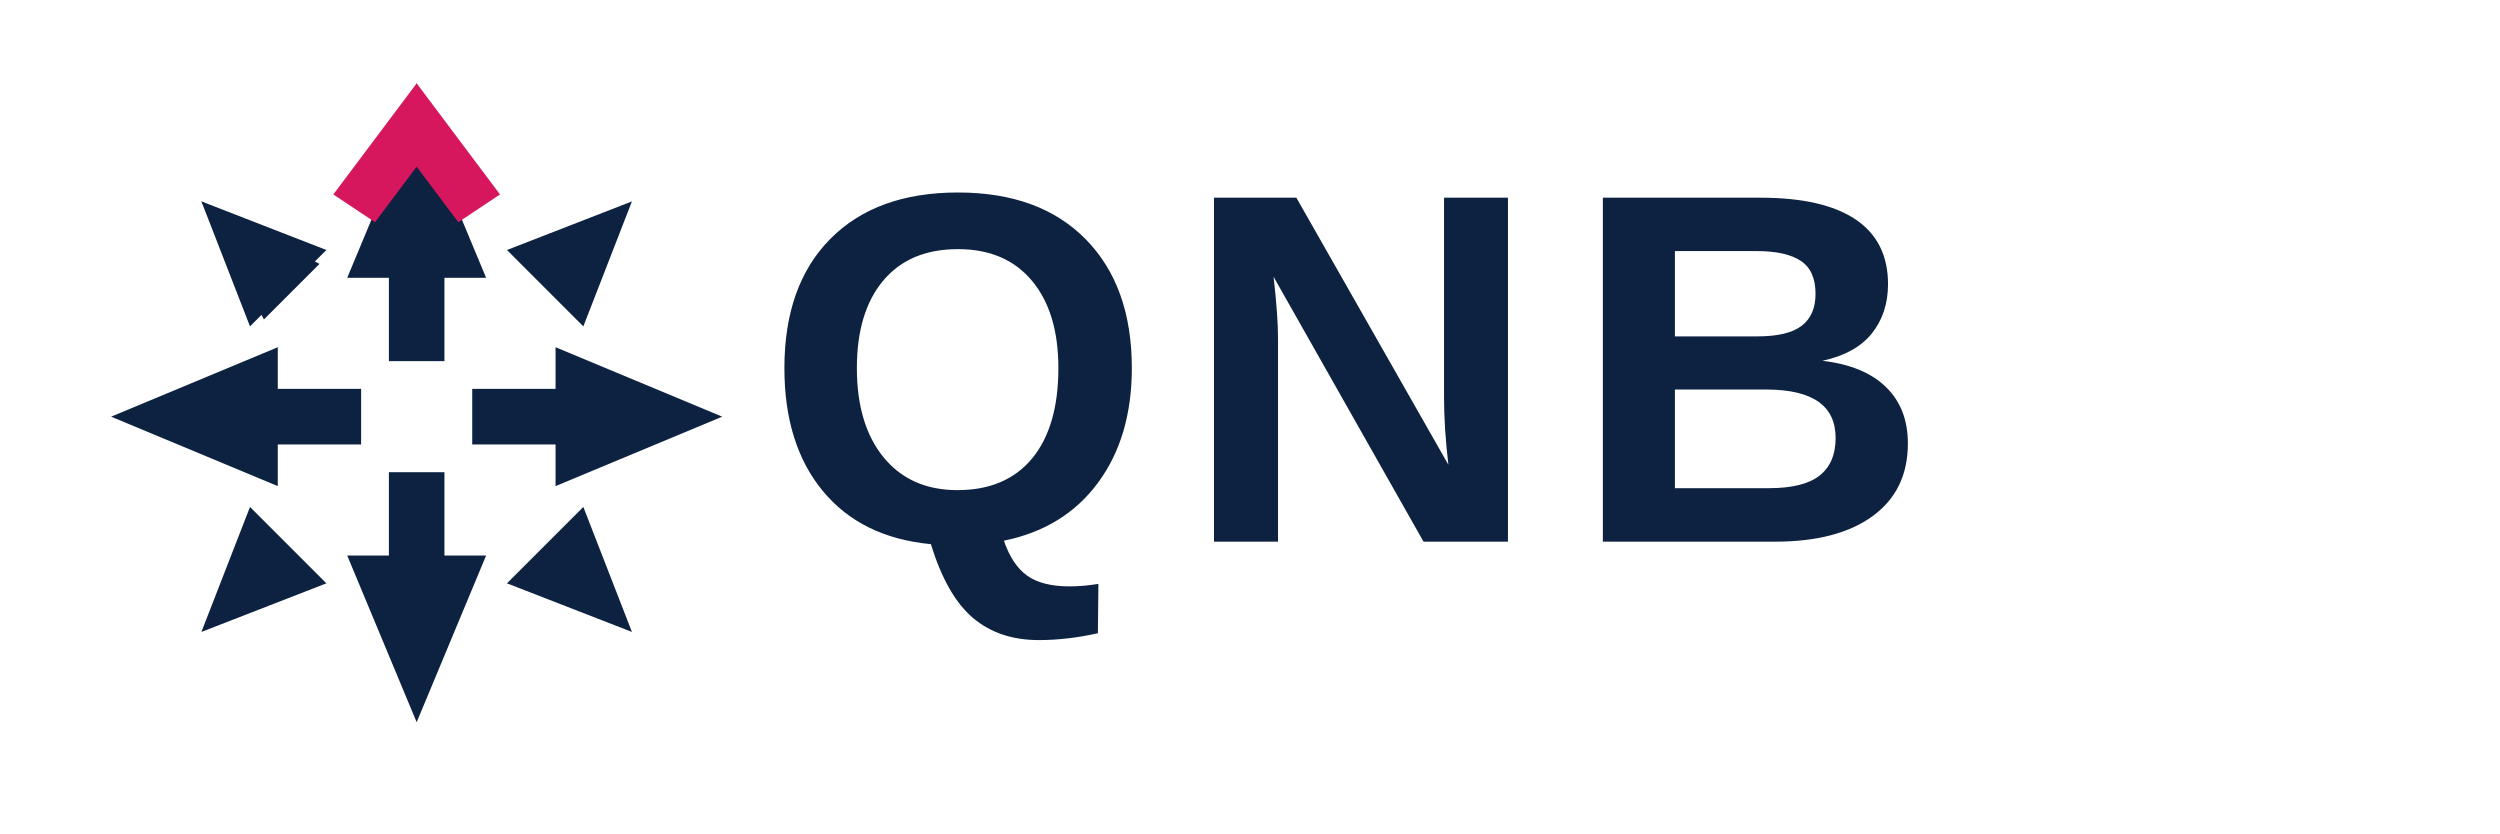
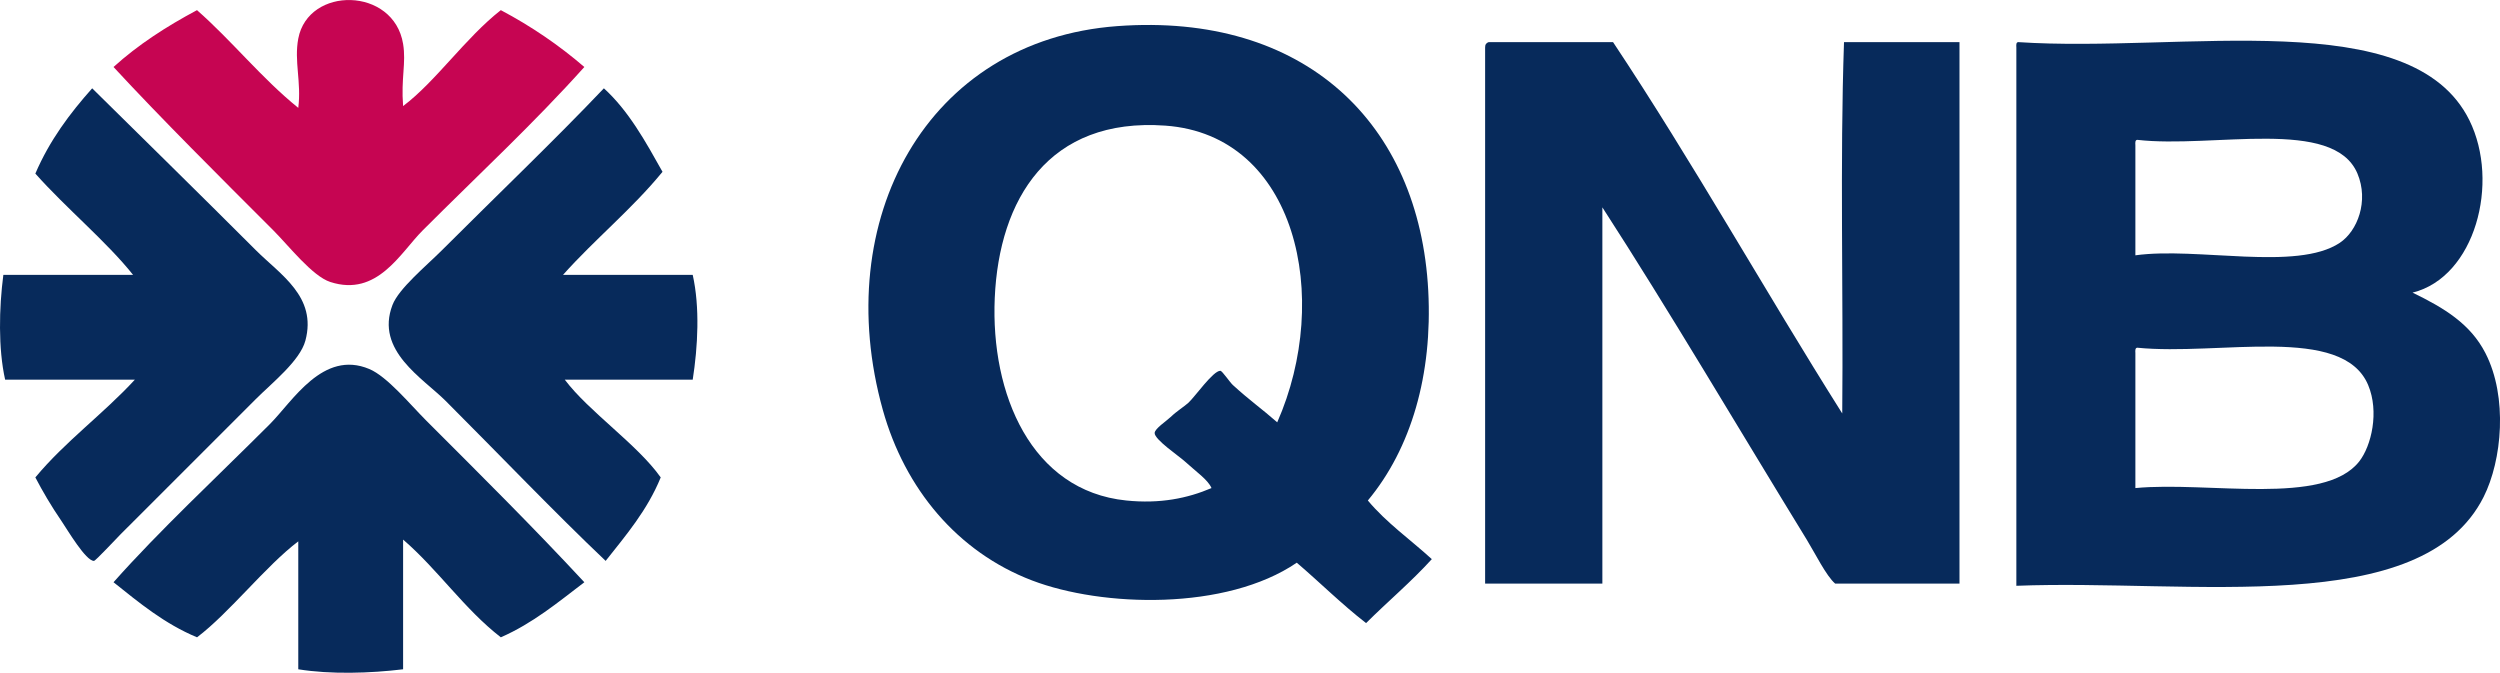
- <svg xmlns="http://www.w3.org/2000/svg" viewBox="0 0 360 120">
-   <g transform="translate(60,60)">
-     <path d="M0,-44 L-10,-20 L-4,-20 L-4,-8 L4,-8 L4,-20 L10,-20 Z" fill="#0D2240" />
-     <path d="M0,44 L-10,20 L-4,20 L-4,8 L4,8 L4,20 L10,20 Z" fill="#0D2240" />
-     <path d="M-44,0 L-20,-10 L-20,-4 L-8,-4 L-8,4 L-20,4 L-20,10 Z" fill="#0D2240" />
-     <path d="M44,0 L20,-10 L20,-4 L8,-4 L8,4 L20,4 L20,10 Z" fill="#0D2240" />
-     <path d="M-31,-31 L-14,-22 L-18,-18 L-10,-10 L-10,-10 L-18,-18 L-22,-14 Z" fill="#0D2240" transform="rotate(0)" />
-     <path d="M-31,-31 L-13,-24 L-24,-13 Z" fill="#0D2240" />
-     <path d="M31,-31 L13,-24 L24,-13 Z" fill="#0D2240" />
-     <path d="M-31,31 L-13,24 L-24,13 Z" fill="#0D2240" />
-     <path d="M31,31 L13,24 L24,13 Z" fill="#0D2240" />
-     <path d="M0,-48 L-8,-32 L0,-38 L8,-32 Z" fill="#D6175E" />
-     <path d="M-12,-32 L0,-48 L12,-32 L6,-28 L0,-36 L-6,-28 Z" fill="#D6175E" />
+ <svg xmlns="http://www.w3.org/2000/svg" width="437.11pt" height="117.63pt" viewBox="0 0 437.11 117.63" version="1.1">
+   <defs>
+     <clipPath id="clip1">
+       <path d="M 352 7 L 437.109 7 L 437.109 103 L 352 103 Z M 352 7 " />
+     </clipPath>
+     <clipPath id="clip2">
+       <path d="M 19 63 L 103 63 L 103 117.629 L 19 117.629 Z M 19 63 " />
+     </clipPath>
+   </defs>
+   <g id="surface1">
+     <path style=" stroke:none;fill-rule:evenodd;fill:rgb(77.599%,1.999%,32.199%);fill-opacity:1;" d="M 70.48 18.547 C 76.211 14.23 81.355 6.641 87.566 1.773 C 92.914 4.605 97.773 7.926 102.168 11.715 C 93.34 21.562 83.812 30.379 73.898 40.293 C 69.992 44.199 65.977 51.973 57.746 49.301 C 54.605 48.281 50.5 42.988 47.805 40.293 C 38.379 30.867 28.23 20.773 19.848 11.715 C 24.141 7.824 29.113 4.617 34.445 1.773 C 40.617 7.199 45.734 13.68 52.152 18.859 C 52.719 14.32 51.398 10.73 52.152 6.742 C 53.902 -2.473 68.844 -2.305 70.48 7.676 C 71.035 11.051 70.094 13.656 70.48 18.547 " />
+     <path style=" stroke:none;fill-rule:evenodd;fill:rgb(2.699%,16.499%,35.699%);fill-opacity:1;" d="M 203.746 21.965 C 183.324 20.5 174.684 34.855 173.926 52.098 C 173.188 68.879 180.289 85.809 196.914 87.508 C 202.84 88.117 207.652 87.121 211.824 85.336 C 211.223 83.895 209.098 82.449 207.164 80.676 C 206.16 79.75 201.836 76.852 201.883 75.703 C 201.918 74.93 203.91 73.648 204.68 72.91 C 205.742 71.887 207.125 71.031 207.785 70.422 C 208.918 69.391 212.133 64.777 213.379 64.832 C 213.703 64.848 215.031 66.84 215.555 67.316 C 218.559 70.062 220.555 71.414 223.316 73.84 C 232.918 52.078 226.703 23.609 203.746 21.965 M 239.16 87.508 C 242.406 91.406 246.613 94.348 250.344 97.762 C 246.75 101.727 242.637 105.168 238.852 108.945 C 234.59 105.645 230.812 101.867 226.734 98.383 C 214.371 106.809 192.734 106.184 180.449 101.488 C 167.395 96.5 158.203 85.449 154.355 71.668 C 145.082 38.453 162.004 7.02 195.359 4.566 C 228.023 2.164 248.18 21.422 249.723 50.855 C 250.492 65.508 246.727 78.422 239.16 87.508 " />
+     <path style=" stroke:none;fill-rule:evenodd;fill:rgb(2.699%,16.499%,35.699%);fill-opacity:1;" d="M 280.164 102.039 L 280.164 36.254 C 291.648 53.988 304.219 75.328 315.891 94.344 C 317.316 96.664 319.309 100.711 320.867 102.039 L 342.605 102.039 L 342.605 7.363 L 322.414 7.363 C 321.688 28.387 322.309 50.75 322.105 72.289 C 308.562 50.832 296.008 28.387 282.031 7.363 L 260.285 7.363 C 259.895 7.492 259.648 7.766 259.664 8.297 L 259.664 102.039 " />
+     <g clip-path="url(#clip1)" clip-rule="nonzero">
+       <path style=" stroke:none;fill-rule:evenodd;fill:rgb(2.699%,16.499%,35.699%);fill-opacity:1;" d="M 373.359 61.727 L 373.359 85.336 C 386.09 84.117 406.328 88.551 412.5 80.676 C 414.629 77.957 416.023 71.992 414.055 67.316 C 409.566 56.672 388.023 62.242 373.672 60.793 C 373.309 60.848 373.332 61.285 373.359 61.727 M 373.359 25.383 L 373.359 44.641 C 384.18 43.133 401.535 47.465 409.086 42.465 C 412.203 40.398 414.199 35.141 412.188 30.352 C 408.031 20.434 386.941 25.98 373.672 24.449 C 373.309 24.5 373.332 24.941 373.359 25.383 M 352.855 7.363 C 381.559 9.285 421.695 0.617 431.758 21.031 C 437.133 31.926 432.758 48.449 421.82 51.164 C 427.387 53.863 431.938 56.637 434.555 61.727 C 438.52 69.434 437.457 80.512 434.246 86.887 C 423.453 108.32 383.121 101.223 352.547 102.422 L 352.547 8.297 C 352.52 7.855 352.496 7.414 352.855 7.363 " />
+     </g>
+     <path style=" stroke:none;fill-rule:evenodd;fill:rgb(2.699%,16.499%,35.699%);fill-opacity:1;" d="M 6.18 83.473 C 11.391 77.191 18.066 72.371 23.574 66.387 L 0.898 66.387 C -0.32 60.945 -0.172 53.883 0.586 48.059 L 23.266 48.059 C 18.68 42.285 11.539 36.383 6.18 30.352 C 8.664 24.555 12.215 19.82 16.117 15.441 C 24.605 23.82 34.832 33.844 44.699 43.711 C 49.027 48.039 55.449 51.867 53.398 59.551 C 52.449 63.094 47.566 66.934 44.699 69.805 L 21.09 93.41 C 20.234 94.266 16.715 98.062 16.43 98.07 C 15.012 98.105 11.789 92.633 10.84 91.238 C 8.898 88.395 7.445 85.895 6.18 83.473 " />
+     <path style=" stroke:none;fill-rule:evenodd;fill:rgb(2.699%,16.499%,35.699%);fill-opacity:1;" d="M 115.836 30.039 C 110.527 36.539 104.008 41.82 98.441 48.059 L 121.117 48.059 C 122.387 53.723 122.02 60.598 121.117 66.387 L 98.75 66.387 C 102.977 71.996 111.449 77.711 115.523 83.473 C 113.184 89.207 109.461 93.559 105.895 98.07 C 97.039 89.668 87.363 79.539 77.938 70.113 C 73.91 66.086 65.582 61.305 68.617 53.34 C 69.723 50.441 74.445 46.578 77.316 43.707 C 86.688 34.34 97.102 24.375 105.586 15.441 C 109.922 19.387 112.859 24.73 115.836 30.039 " />
+     <g clip-path="url(#clip2)" clip-rule="nonzero">
+       <path style=" stroke:none;fill-rule:evenodd;fill:rgb(2.699%,16.499%,35.699%);fill-opacity:1;" d="M 102.168 101.801 C 97.586 105.293 93.184 108.969 87.566 111.43 C 81.148 106.457 76.598 99.621 70.48 94.344 L 70.48 117.02 C 64.73 117.719 57.848 117.941 52.152 117.02 L 52.152 94.652 C 46.434 98.977 40.168 107.105 34.449 111.43 C 28.742 109.055 24.34 105.383 19.848 101.801 C 27.906 92.723 37.957 83.379 47.184 74.152 C 51.148 70.188 56.457 61.098 64.578 64.523 C 67.703 65.84 71.641 70.652 74.52 73.531 C 83.98 82.988 93.289 92.234 102.168 101.801 " />
+     </g>
  </g>
-   <text x="110" y="78" font-family="Arial Black,Arial,Helvetica,sans-serif" font-weight="900" font-size="72" fill="#0D2240" letter-spacing="4">QNB</text>
</svg>
